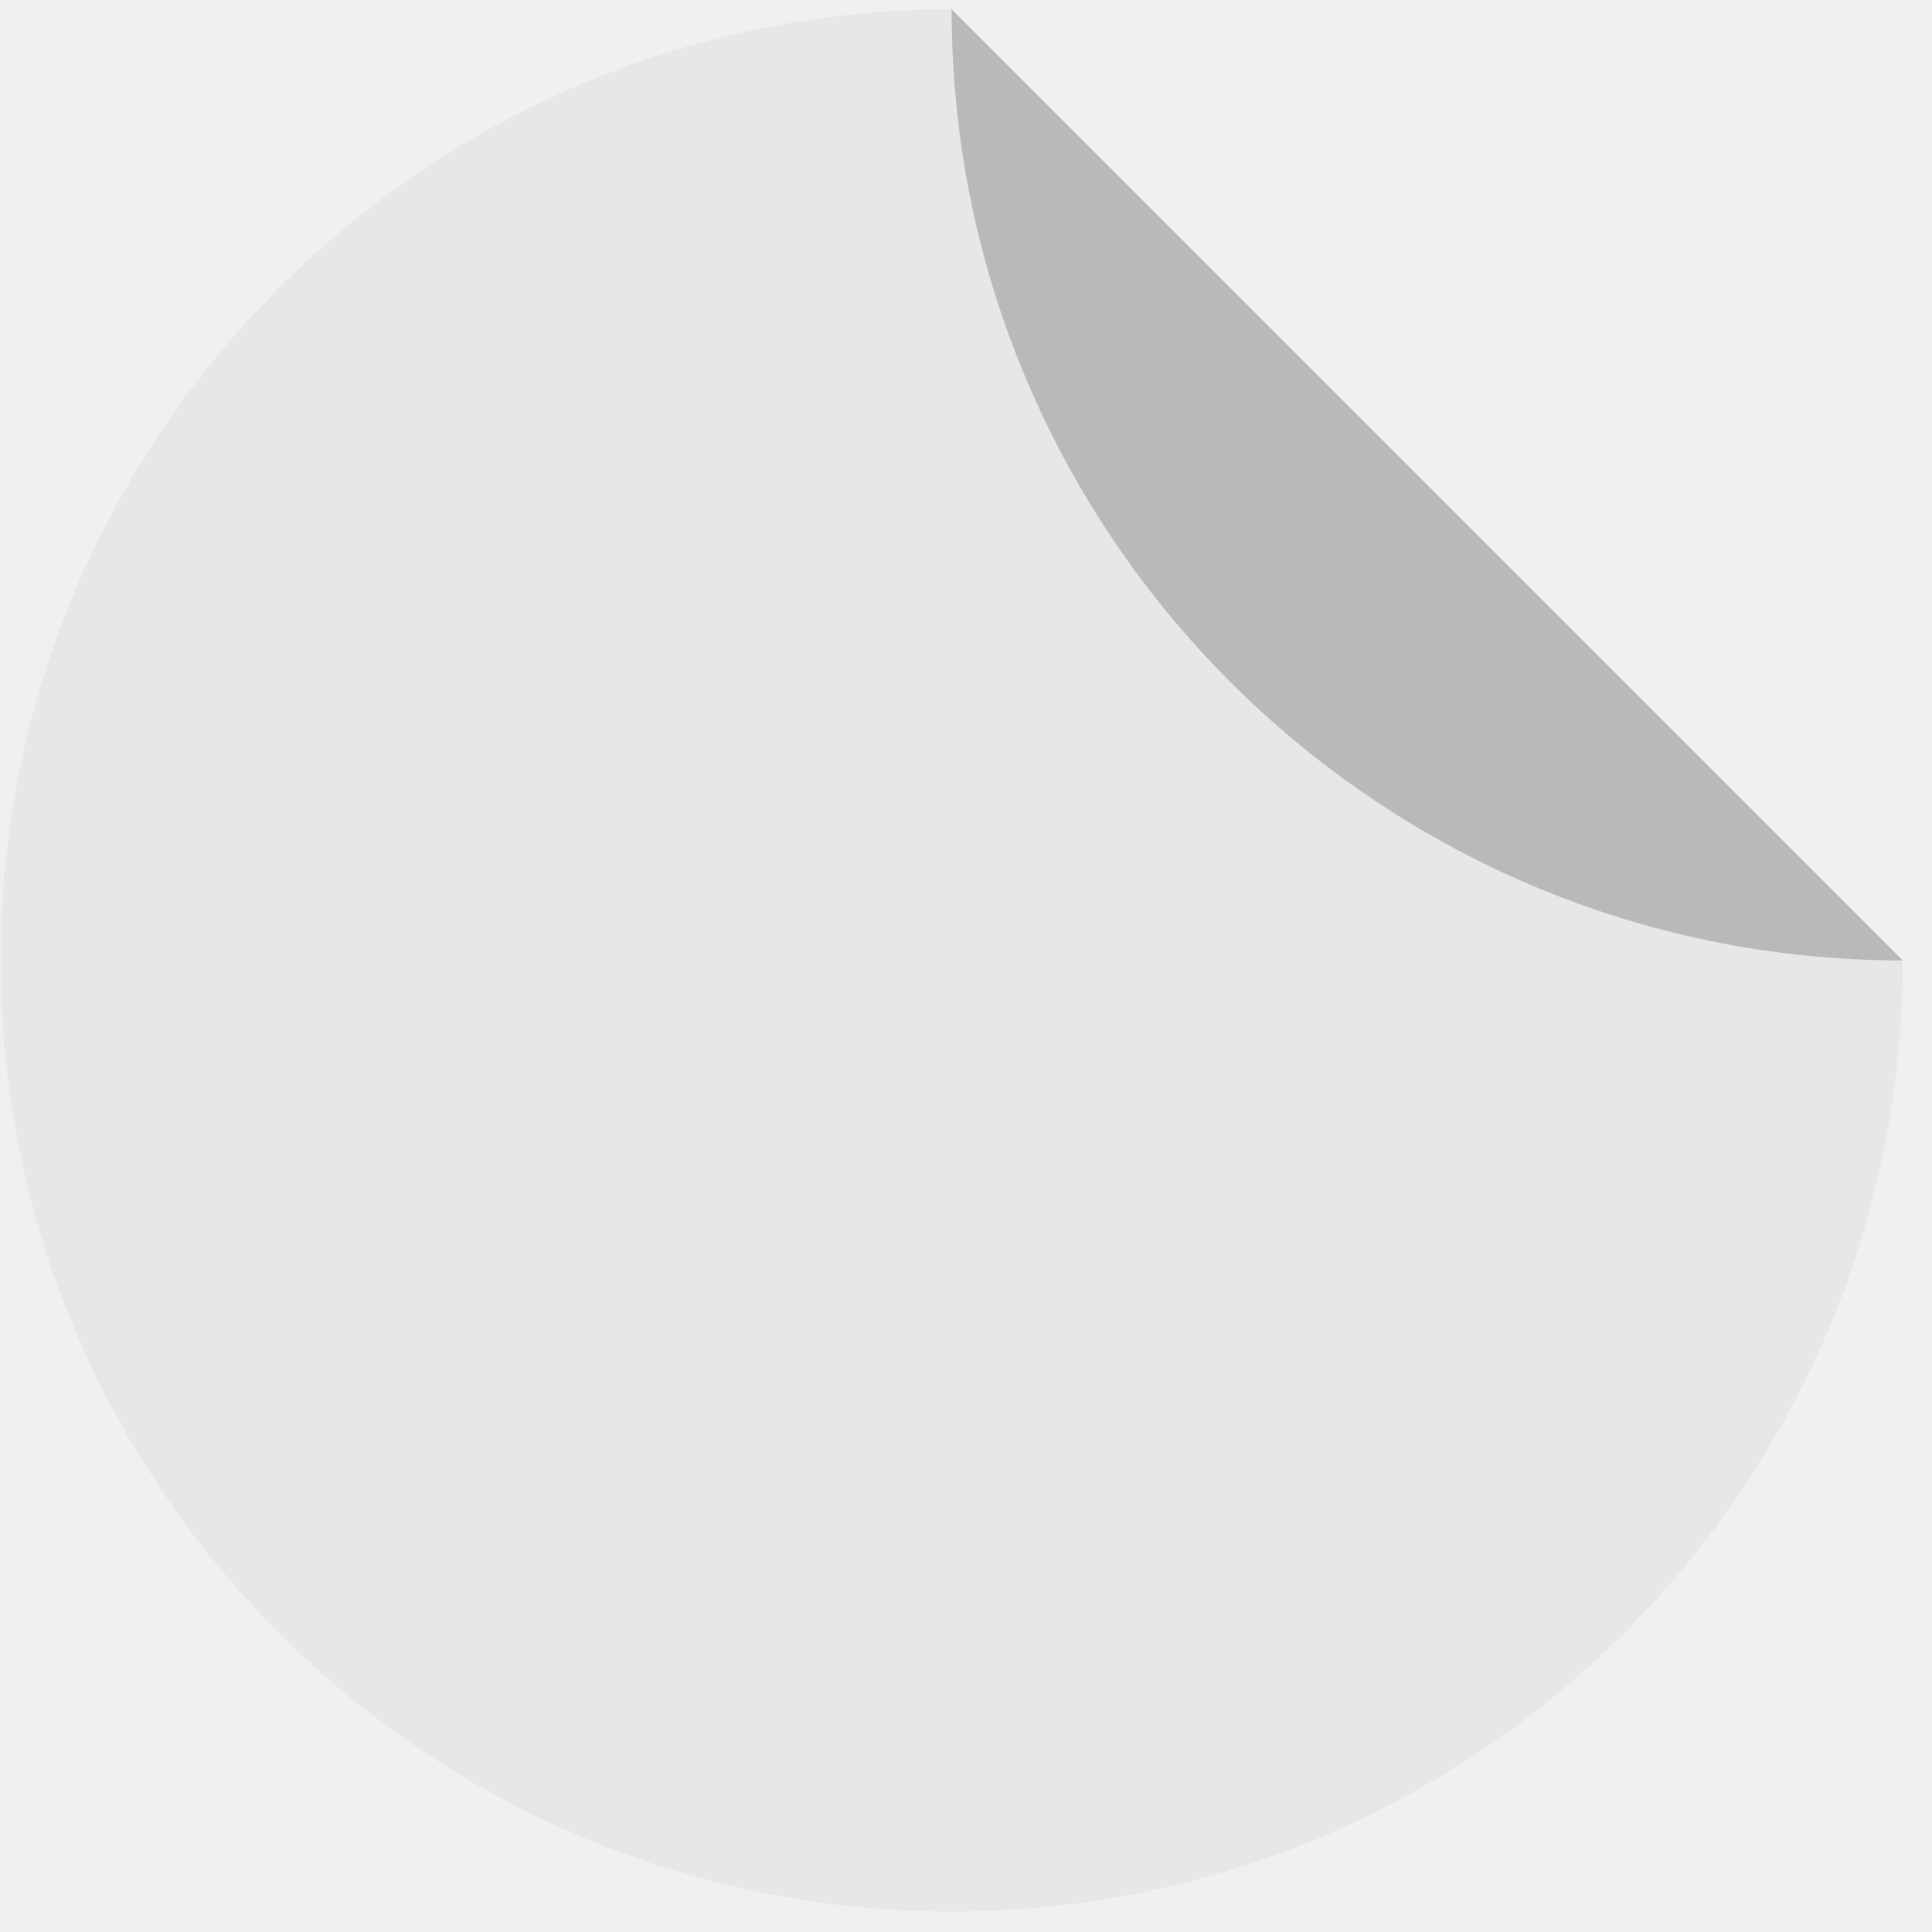
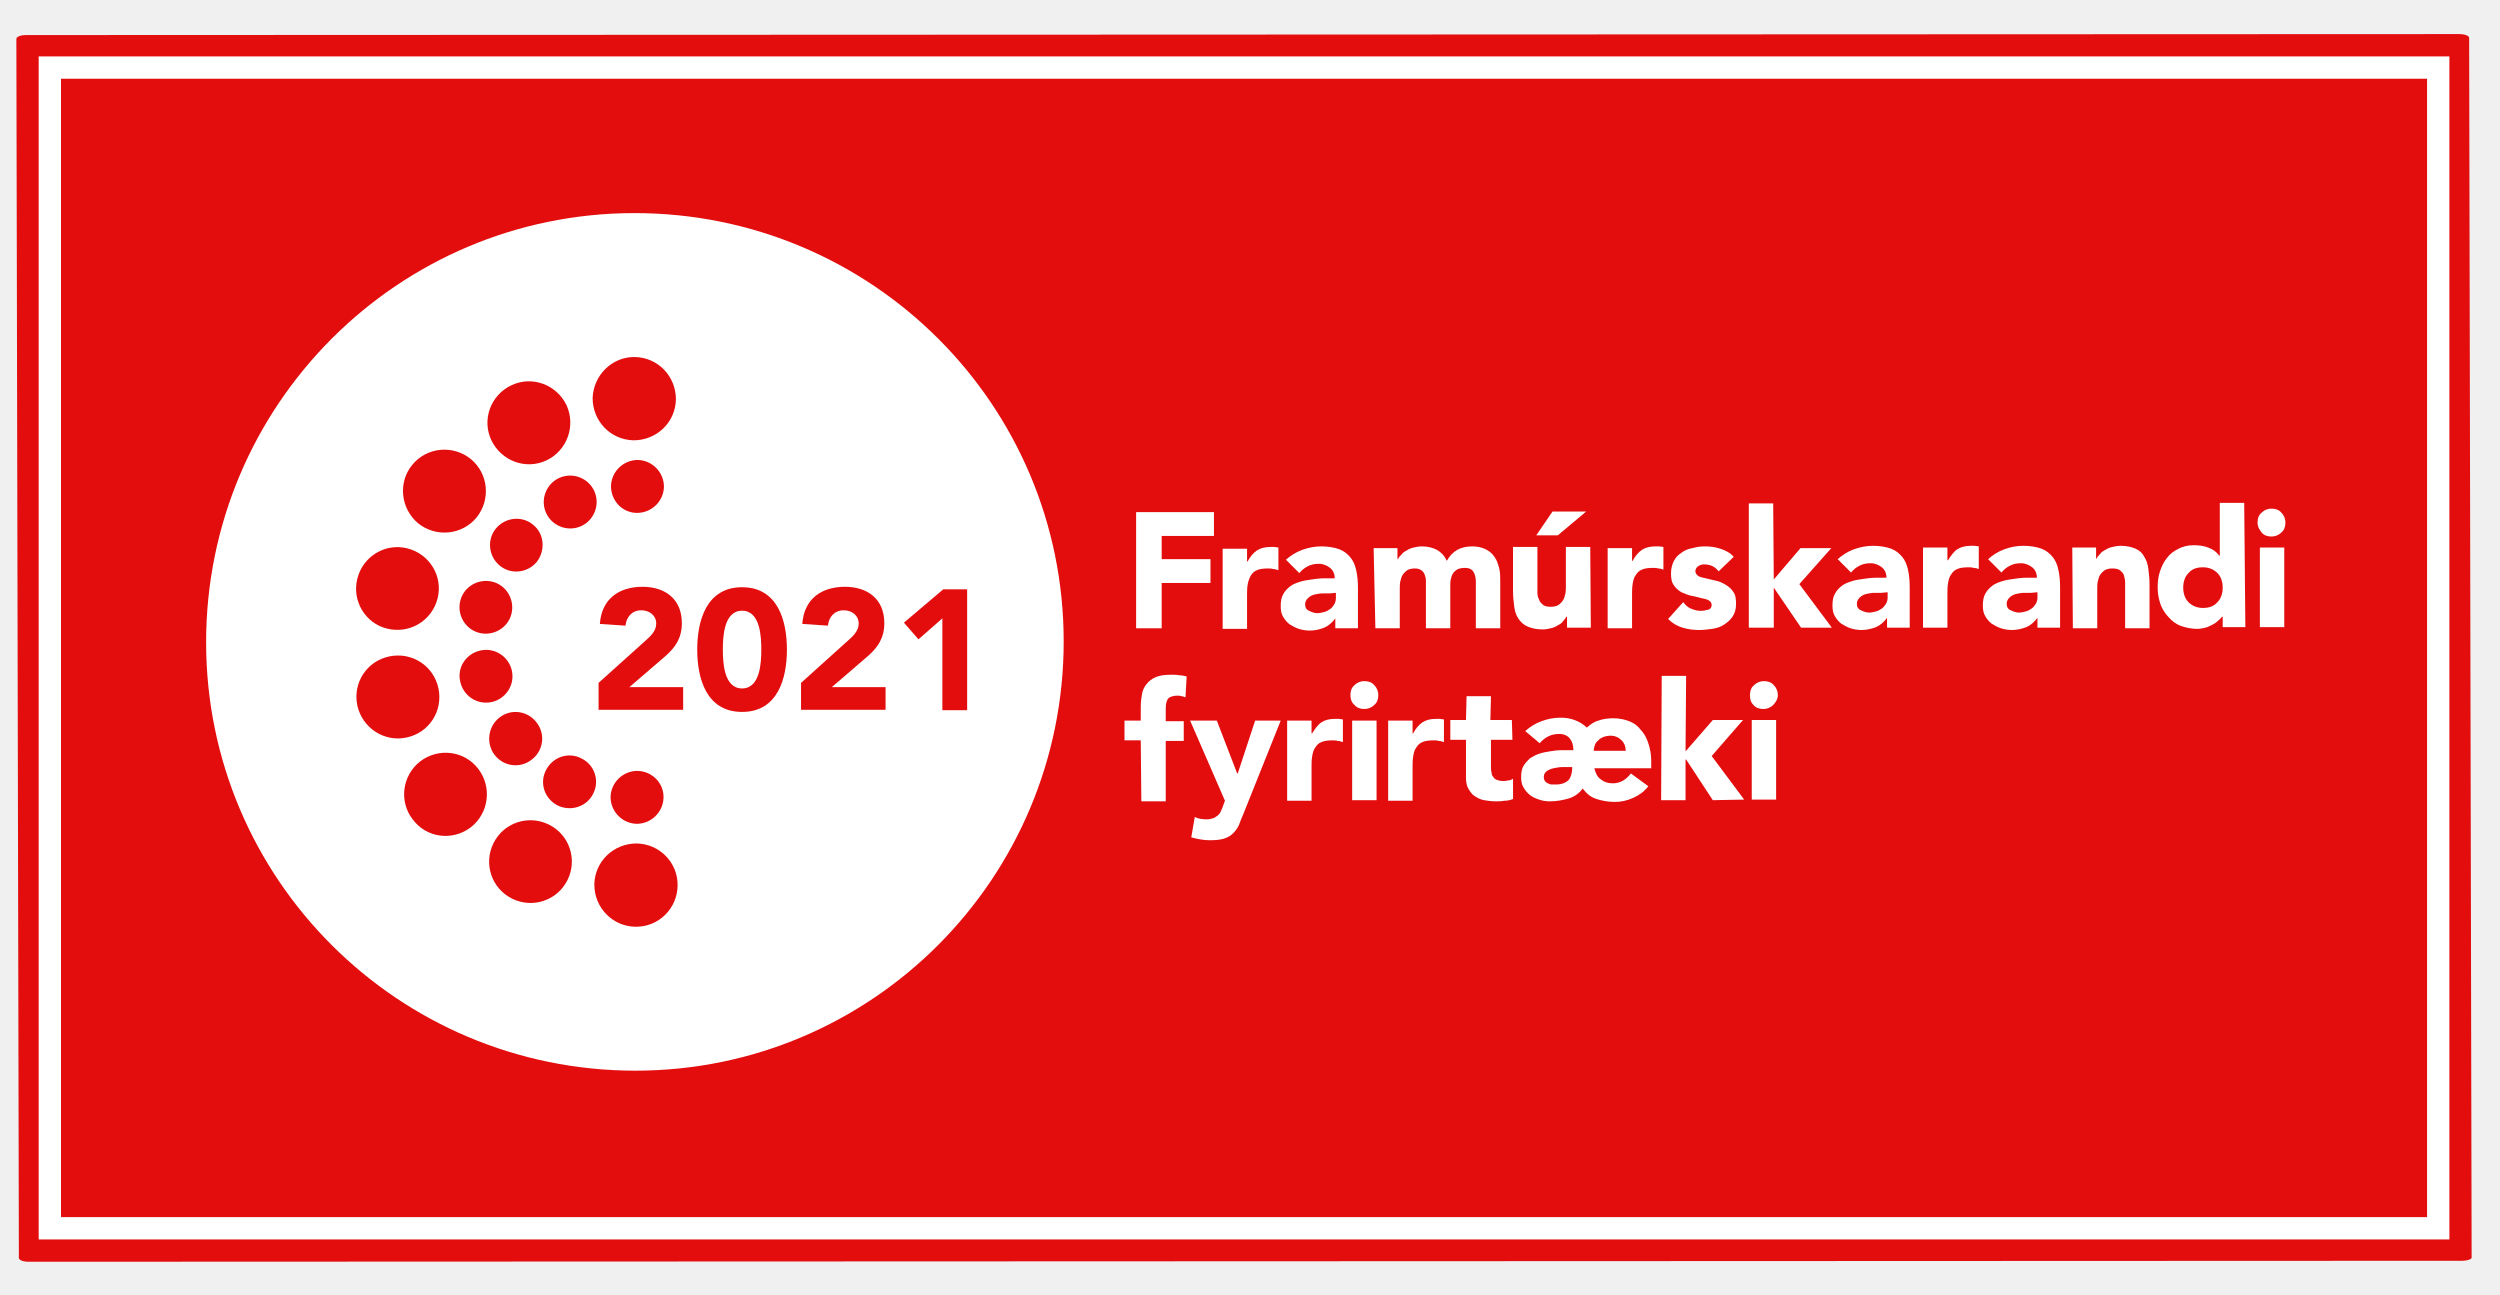
- <svg xmlns="http://www.w3.org/2000/svg" width="65" height="65" viewBox="0 0 65 65" fill="none">
-   <path d="M32.016 64.313C49.689 64.313 64.016 49.986 64.016 32.313L32.016 0.313C14.342 0.313 0.016 14.64 0.016 32.313C0.016 49.986 14.342 64.313 32.016 64.313Z" fill="#E7E7E7" />
-   <path d="M64.016 32.313C46.343 32.313 32.016 17.986 32.016 0.313L64.016 32.313Z" fill="black" fill-opacity="0.2" />
+ <svg xmlns="http://www.w3.org/2000/svg" width="112" height="58" viewBox="0 0 112 58" fill="none">
+   <path d="M110.282 56.483L1.292 56.527C1.031 56.527 0.845 56.453 0.845 56.351L0.733 1.747C0.733 1.644 0.92 1.571 1.18 1.571L110.171 1.527C110.431 1.527 110.618 1.6 110.618 1.703L110.729 56.307C110.767 56.41 110.543 56.483 110.282 56.483Z" fill="#E30D0E" />
+   <path d="M50.898 22.943H54.385V24.01H52.043V25.05H54.229V26.117H52.043V28.147H50.898V22.943Z" fill="white" />
+   <path d="M54.775 24.582H55.868V25.155H55.894C55.998 24.947 56.154 24.764 56.31 24.66C56.467 24.556 56.675 24.504 56.909 24.504C56.961 24.504 57.039 24.504 57.091 24.504C57.143 24.504 57.221 24.53 57.273 24.53V25.545C57.195 25.519 57.117 25.493 57.039 25.493C56.961 25.467 56.883 25.467 56.805 25.467C56.597 25.467 56.414 25.493 56.31 25.545C56.18 25.597 56.102 25.675 56.024 25.805C55.972 25.909 55.92 26.039 55.894 26.195C55.868 26.352 55.868 26.508 55.868 26.69V28.173H54.775V24.582Z" fill="white" />
+   <path d="M59.822 27.704C59.691 27.886 59.509 28.042 59.327 28.12C59.119 28.198 58.911 28.25 58.677 28.25C58.521 28.25 58.339 28.224 58.182 28.172C58.026 28.12 57.896 28.042 57.766 27.964C57.636 27.86 57.558 27.756 57.48 27.626C57.402 27.496 57.376 27.34 57.376 27.158C57.376 26.95 57.402 26.768 57.48 26.637C57.558 26.481 57.662 26.377 57.792 26.273C57.922 26.169 58.078 26.117 58.234 26.065C58.391 26.013 58.573 25.987 58.755 25.961C58.937 25.935 59.119 25.909 59.301 25.909C59.483 25.909 59.639 25.909 59.796 25.909C59.796 25.701 59.718 25.545 59.587 25.441C59.457 25.337 59.275 25.259 59.093 25.259C58.911 25.259 58.755 25.285 58.599 25.363C58.443 25.441 58.313 25.545 58.209 25.675L57.61 25.076C57.818 24.894 58.052 24.738 58.339 24.634C58.625 24.53 58.911 24.478 59.197 24.478C59.509 24.478 59.796 24.53 60.004 24.608C60.212 24.686 60.368 24.816 60.498 24.972C60.628 25.128 60.706 25.311 60.758 25.545C60.81 25.779 60.836 26.039 60.836 26.325V28.146H59.822V27.704ZM59.561 26.585C59.483 26.585 59.379 26.585 59.249 26.585C59.119 26.585 59.015 26.611 58.885 26.637C58.781 26.663 58.677 26.715 58.599 26.794C58.521 26.872 58.469 26.95 58.469 27.08C58.469 27.21 58.521 27.314 58.651 27.366C58.755 27.418 58.885 27.47 59.015 27.47C59.119 27.47 59.223 27.444 59.327 27.418C59.431 27.392 59.509 27.34 59.587 27.288C59.666 27.236 59.718 27.158 59.77 27.08C59.822 27.002 59.848 26.898 59.848 26.794V26.559L59.561 26.585Z" fill="white" />
+   <path d="M61.539 24.556H62.606V25.05H62.632C62.658 24.972 62.71 24.92 62.788 24.842C62.84 24.764 62.918 24.712 63.022 24.66C63.1 24.608 63.204 24.556 63.334 24.53C63.438 24.504 63.568 24.478 63.699 24.478C63.959 24.478 64.167 24.53 64.375 24.634C64.557 24.738 64.713 24.894 64.817 25.128C64.947 24.894 65.103 24.738 65.286 24.634C65.468 24.53 65.702 24.478 65.962 24.478C66.196 24.478 66.404 24.53 66.56 24.608C66.716 24.686 66.847 24.79 66.951 24.946C67.055 25.076 67.107 25.259 67.159 25.441C67.211 25.623 67.211 25.831 67.211 26.039V28.146H66.118V26.065C66.118 25.909 66.092 25.753 66.014 25.623C65.936 25.493 65.806 25.441 65.624 25.441C65.494 25.441 65.39 25.467 65.312 25.493C65.234 25.545 65.156 25.597 65.103 25.675C65.051 25.753 65.025 25.831 64.999 25.935C64.973 26.039 64.973 26.143 64.973 26.247V28.146H63.881V26.247C63.881 26.195 63.881 26.117 63.881 26.013C63.881 25.909 63.855 25.831 63.829 25.753C63.803 25.675 63.751 25.597 63.672 25.545C63.594 25.493 63.516 25.467 63.386 25.467C63.256 25.467 63.126 25.493 63.048 25.545C62.97 25.597 62.892 25.675 62.84 25.753C62.788 25.831 62.762 25.935 62.736 26.039C62.71 26.143 62.71 26.273 62.71 26.377V28.146H61.617L61.539 24.556Z" fill="white" />
+   <path d="M71.269 28.12H70.203V27.626H70.177C70.125 27.704 70.099 27.756 70.021 27.834C69.969 27.912 69.891 27.964 69.787 28.016C69.709 28.068 69.604 28.12 69.474 28.146C69.37 28.172 69.24 28.198 69.11 28.198C68.824 28.198 68.616 28.146 68.434 28.068C68.251 27.99 68.121 27.86 68.017 27.704C67.913 27.548 67.861 27.366 67.835 27.158C67.809 26.95 67.783 26.715 67.783 26.481V24.504H68.876V26.247C68.876 26.351 68.876 26.455 68.876 26.559C68.876 26.663 68.902 26.768 68.954 26.872C68.98 26.976 69.058 27.028 69.136 27.106C69.214 27.158 69.318 27.184 69.474 27.184C69.604 27.184 69.734 27.158 69.813 27.106C69.891 27.054 69.969 26.976 70.021 26.898C70.073 26.82 70.099 26.715 70.125 26.611C70.151 26.507 70.151 26.377 70.151 26.273V24.504H71.243L71.269 28.12ZM69.552 22.917H71.061L69.787 23.984H68.824L69.552 22.917Z" fill="white" />
+   <path d="M72.023 24.556H73.116V25.128H73.142C73.246 24.92 73.402 24.738 73.558 24.634C73.715 24.53 73.923 24.478 74.157 24.478C74.209 24.478 74.287 24.478 74.339 24.478C74.391 24.478 74.469 24.504 74.521 24.504V25.519C74.443 25.493 74.365 25.467 74.287 25.467C74.209 25.441 74.131 25.441 74.053 25.441C73.845 25.441 73.662 25.467 73.558 25.519C73.428 25.571 73.35 25.649 73.272 25.779C73.194 25.883 73.168 26.013 73.142 26.169C73.116 26.325 73.116 26.481 73.116 26.663V28.146H72.023V24.556Z" fill="white" />
+   <path d="M76.994 25.597C76.838 25.389 76.63 25.285 76.344 25.285C76.24 25.285 76.161 25.311 76.083 25.363C76.005 25.415 75.953 25.493 75.953 25.597C75.953 25.675 76.005 25.753 76.083 25.805C76.161 25.857 76.291 25.883 76.422 25.909C76.552 25.935 76.708 25.987 76.864 26.013C77.02 26.039 77.176 26.117 77.306 26.195C77.436 26.273 77.566 26.377 77.644 26.507C77.749 26.637 77.775 26.82 77.775 27.054C77.775 27.288 77.722 27.47 77.618 27.626C77.514 27.782 77.384 27.886 77.228 27.99C77.072 28.094 76.89 28.146 76.708 28.172C76.5 28.198 76.317 28.224 76.135 28.224C75.875 28.224 75.641 28.198 75.381 28.12C75.121 28.042 74.913 27.912 74.731 27.73L75.407 26.976C75.511 27.106 75.615 27.21 75.745 27.262C75.875 27.314 76.005 27.366 76.187 27.366C76.317 27.366 76.422 27.34 76.526 27.314C76.63 27.288 76.682 27.21 76.682 27.106C76.682 27.002 76.63 26.95 76.552 26.898C76.474 26.846 76.344 26.82 76.213 26.794C76.083 26.768 75.927 26.715 75.771 26.689C75.615 26.663 75.459 26.585 75.329 26.533C75.199 26.455 75.069 26.351 74.991 26.221C74.887 26.091 74.861 25.909 74.861 25.675C74.861 25.467 74.913 25.285 74.991 25.128C75.069 24.972 75.199 24.842 75.329 24.764C75.459 24.66 75.641 24.582 75.823 24.556C76.005 24.504 76.187 24.478 76.37 24.478C76.604 24.478 76.838 24.504 77.072 24.582C77.306 24.66 77.514 24.764 77.67 24.946L76.994 25.597Z" fill="white" />
+   <path d="M78.347 22.553H79.439L79.465 25.961L80.662 24.556H82.041L80.61 26.169L82.067 28.12H80.688L79.465 26.325V28.12H78.347V22.553Z" fill="white" />
+   <path d="M84.54 27.678C84.41 27.86 84.228 28.016 84.046 28.095C83.838 28.172 83.63 28.224 83.396 28.224C83.24 28.224 83.057 28.198 82.901 28.146C82.745 28.095 82.615 28.016 82.485 27.938C82.355 27.834 82.277 27.73 82.199 27.6C82.121 27.47 82.095 27.314 82.095 27.132C82.095 26.924 82.121 26.742 82.199 26.611C82.277 26.455 82.381 26.351 82.511 26.247C82.641 26.143 82.797 26.091 82.953 26.039C83.109 25.987 83.291 25.961 83.474 25.935C83.656 25.909 83.838 25.883 84.02 25.883C84.202 25.883 84.358 25.883 84.514 25.883C84.514 25.675 84.436 25.519 84.306 25.415C84.176 25.311 83.994 25.233 83.812 25.233C83.63 25.233 83.474 25.259 83.317 25.337C83.161 25.415 83.031 25.519 82.927 25.649L82.329 25.05C82.537 24.868 82.771 24.712 83.057 24.608C83.344 24.504 83.63 24.452 83.916 24.452C84.228 24.452 84.514 24.504 84.722 24.582C84.931 24.66 85.087 24.79 85.217 24.946C85.347 25.102 85.425 25.285 85.477 25.519C85.529 25.753 85.555 26.013 85.555 26.299V28.12H84.54V27.678ZM84.28 26.559C84.202 26.559 84.098 26.559 83.968 26.559C83.838 26.559 83.734 26.585 83.604 26.611C83.5 26.637 83.396 26.689 83.317 26.768C83.24 26.846 83.188 26.924 83.188 27.054C83.188 27.184 83.24 27.288 83.37 27.34C83.474 27.392 83.604 27.444 83.734 27.444C83.838 27.444 83.942 27.418 84.046 27.392C84.15 27.366 84.228 27.314 84.306 27.262C84.384 27.21 84.436 27.132 84.488 27.054C84.54 26.976 84.566 26.872 84.566 26.768V26.533L84.28 26.559Z" fill="white" />
+   <path d="M86.151 24.53H87.244V25.102H87.27C87.4 24.894 87.53 24.712 87.686 24.608C87.843 24.504 88.051 24.452 88.285 24.452C88.337 24.452 88.415 24.452 88.467 24.452C88.519 24.452 88.597 24.478 88.649 24.478V25.493C88.571 25.467 88.493 25.441 88.415 25.441C88.337 25.415 88.259 25.415 88.181 25.415C87.973 25.415 87.79 25.441 87.686 25.493C87.556 25.545 87.478 25.623 87.4 25.753C87.322 25.857 87.296 25.987 87.27 26.143C87.244 26.299 87.244 26.455 87.244 26.637V28.12H86.151V24.53Z" fill="white" />
+   <path d="M91.278 27.678C91.148 27.86 90.966 28.016 90.783 28.095C90.575 28.172 90.367 28.224 90.133 28.224C89.977 28.224 89.795 28.198 89.639 28.146C89.483 28.095 89.352 28.016 89.222 27.938C89.092 27.834 89.014 27.73 88.936 27.6C88.858 27.47 88.832 27.314 88.832 27.132C88.832 26.924 88.858 26.742 88.936 26.611C89.014 26.455 89.118 26.351 89.248 26.247C89.378 26.143 89.534 26.091 89.691 26.039C89.847 25.987 90.029 25.961 90.211 25.935C90.393 25.909 90.575 25.883 90.757 25.883C90.939 25.883 91.096 25.883 91.252 25.883C91.252 25.675 91.174 25.519 91.043 25.415C90.913 25.311 90.731 25.233 90.549 25.233C90.367 25.233 90.211 25.259 90.055 25.337C89.899 25.415 89.769 25.519 89.665 25.649L89.066 25.05C89.274 24.868 89.508 24.712 89.795 24.608C90.081 24.504 90.341 24.452 90.653 24.452C90.966 24.452 91.252 24.504 91.46 24.582C91.668 24.66 91.824 24.79 91.954 24.946C92.084 25.102 92.162 25.285 92.214 25.519C92.266 25.753 92.292 26.013 92.292 26.299V28.12H91.278V27.678ZM90.992 26.559C90.913 26.559 90.809 26.559 90.679 26.559C90.549 26.559 90.445 26.585 90.315 26.611C90.211 26.637 90.107 26.689 90.029 26.768C89.951 26.846 89.899 26.924 89.899 27.054C89.899 27.184 89.951 27.288 90.081 27.34C90.185 27.392 90.315 27.444 90.445 27.444C90.549 27.444 90.653 27.418 90.757 27.392C90.861 27.366 90.939 27.314 91.017 27.262C91.096 27.21 91.148 27.132 91.2 27.054C91.252 26.976 91.278 26.872 91.278 26.768V26.533L90.992 26.559Z" fill="white" />
+   <path d="M92.838 24.53H93.905V25.024H93.931C93.957 24.946 94.009 24.894 94.087 24.816C94.139 24.738 94.217 24.686 94.321 24.634C94.399 24.582 94.504 24.53 94.634 24.504C94.738 24.478 94.868 24.452 94.998 24.452C95.284 24.452 95.492 24.504 95.674 24.582C95.856 24.66 95.987 24.79 96.064 24.946C96.169 25.102 96.221 25.285 96.247 25.493C96.273 25.701 96.299 25.935 96.299 26.169V28.146H95.206V26.403C95.206 26.299 95.206 26.195 95.206 26.091C95.206 25.987 95.18 25.883 95.154 25.779C95.128 25.675 95.05 25.623 94.972 25.545C94.894 25.493 94.79 25.467 94.634 25.467C94.504 25.467 94.373 25.493 94.295 25.545C94.217 25.597 94.139 25.675 94.087 25.753C94.035 25.831 94.009 25.935 93.983 26.039C93.957 26.143 93.957 26.247 93.957 26.377V28.146H92.864L92.838 24.53Z" fill="white" />
+   <path d="M100.592 28.095H99.577V27.626H99.551C99.499 27.678 99.447 27.756 99.369 27.808C99.291 27.886 99.213 27.939 99.109 27.991C99.005 28.043 98.901 28.095 98.796 28.121C98.692 28.147 98.562 28.173 98.432 28.173C98.172 28.173 97.938 28.121 97.704 28.043C97.496 27.965 97.314 27.834 97.157 27.652C97.001 27.496 96.871 27.288 96.793 27.08C96.715 26.846 96.663 26.612 96.663 26.325C96.663 26.065 96.689 25.831 96.767 25.597C96.845 25.363 96.949 25.155 97.079 24.998C97.209 24.816 97.392 24.686 97.6 24.582C97.808 24.478 98.016 24.426 98.276 24.426C98.51 24.426 98.719 24.452 98.927 24.53C99.135 24.608 99.291 24.712 99.421 24.894H99.447V22.527H100.54L100.592 28.095ZM99.577 26.325C99.577 26.065 99.499 25.831 99.343 25.675C99.187 25.519 98.979 25.415 98.692 25.415C98.406 25.415 98.198 25.493 98.042 25.675C97.886 25.831 97.808 26.065 97.808 26.325C97.808 26.586 97.886 26.82 98.042 26.976C98.198 27.132 98.406 27.236 98.692 27.236C98.979 27.236 99.187 27.158 99.343 26.976C99.499 26.82 99.577 26.586 99.577 26.325Z" fill="white" />
+   <path d="M101.138 23.411C101.138 23.229 101.19 23.073 101.32 22.969C101.45 22.839 101.606 22.787 101.763 22.787C101.945 22.787 102.101 22.839 102.205 22.969C102.335 23.099 102.387 23.255 102.387 23.411C102.387 23.593 102.335 23.75 102.205 23.854C102.075 23.984 101.919 24.036 101.763 24.036C101.58 24.036 101.424 23.984 101.32 23.854C101.216 23.724 101.138 23.593 101.138 23.411ZM101.242 24.53H102.335V28.095H101.242V24.53Z" fill="white" />
+   <path d="M51.106 33.168H50.378V32.283H51.106V31.659C51.106 31.451 51.132 31.269 51.158 31.113C51.184 30.93 51.263 30.774 51.367 30.644C51.471 30.514 51.601 30.41 51.783 30.332C51.965 30.254 52.199 30.228 52.511 30.228C52.615 30.228 52.745 30.228 52.85 30.254C52.954 30.254 53.058 30.28 53.162 30.306L53.11 31.243C53.058 31.217 52.98 31.191 52.928 31.191C52.876 31.165 52.824 31.165 52.745 31.165C52.563 31.165 52.433 31.217 52.355 31.269C52.277 31.347 52.225 31.503 52.225 31.737V32.309H53.032V33.194H52.225V35.9H51.132L51.106 33.168Z" fill="white" />
+   <path d="M55.711 36.446C55.633 36.628 55.555 36.81 55.503 36.966C55.425 37.122 55.347 37.227 55.243 37.331C55.139 37.435 55.008 37.513 54.852 37.565C54.696 37.617 54.488 37.643 54.202 37.643C53.916 37.643 53.656 37.591 53.369 37.513L53.526 36.602C53.682 36.68 53.864 36.706 54.046 36.706C54.176 36.706 54.28 36.68 54.358 36.654C54.436 36.628 54.488 36.576 54.566 36.524C54.618 36.472 54.67 36.42 54.696 36.342C54.722 36.264 54.774 36.186 54.8 36.082L54.878 35.874L53.317 32.283H54.514L55.425 34.651H55.451L56.231 32.283H57.376L55.711 36.446Z" fill="white" />
+   <path d="M57.664 32.283H58.757V32.856H58.783C58.913 32.648 59.043 32.465 59.199 32.361C59.355 32.257 59.563 32.205 59.797 32.205C59.849 32.205 59.928 32.205 59.98 32.205C60.032 32.205 60.11 32.231 60.162 32.231V33.246C60.084 33.22 60.006 33.194 59.928 33.194C59.849 33.168 59.772 33.168 59.693 33.168C59.485 33.168 59.303 33.194 59.199 33.246C59.069 33.298 58.991 33.376 58.913 33.506C58.835 33.61 58.809 33.74 58.783 33.896C58.757 34.052 58.757 34.209 58.757 34.391V35.874H57.664V32.283Z" fill="white" />
+   <path d="M60.499 31.139C60.499 30.956 60.551 30.8 60.681 30.696C60.811 30.566 60.967 30.514 61.123 30.514C61.306 30.514 61.462 30.566 61.566 30.696C61.696 30.826 61.748 30.983 61.748 31.139C61.748 31.321 61.696 31.477 61.566 31.581C61.436 31.711 61.279 31.763 61.123 31.763C60.941 31.763 60.785 31.711 60.681 31.581C60.551 31.477 60.499 31.321 60.499 31.139ZM60.577 32.283H61.67V35.848H60.577V32.283Z" fill="white" />
+   <path d="M62.19 32.283H63.283V32.856H63.309C63.413 32.648 63.569 32.465 63.725 32.361C63.882 32.257 64.09 32.205 64.324 32.205C64.376 32.205 64.454 32.205 64.506 32.205C64.558 32.205 64.636 32.231 64.688 32.231V33.246C64.61 33.22 64.532 33.194 64.454 33.194C64.376 33.168 64.298 33.168 64.22 33.168C64.012 33.168 63.83 33.194 63.725 33.246C63.595 33.298 63.517 33.376 63.439 33.506C63.361 33.61 63.335 33.74 63.309 33.896C63.283 34.052 63.283 34.209 63.283 34.391V35.874H62.19V32.283Z" fill="white" />
+   <path d="M67.757 33.142H66.795V34.339C66.795 34.443 66.795 34.521 66.821 34.599C66.821 34.677 66.847 34.755 66.899 34.807C66.925 34.859 66.977 34.911 67.055 34.937C67.133 34.963 67.211 34.989 67.341 34.989C67.393 34.989 67.471 34.989 67.575 34.963C67.679 34.963 67.731 34.911 67.784 34.885V35.796C67.653 35.848 67.523 35.874 67.393 35.874C67.263 35.9 67.133 35.9 67.003 35.9C66.821 35.9 66.639 35.874 66.483 35.848C66.326 35.822 66.196 35.744 66.066 35.666C65.936 35.587 65.858 35.457 65.78 35.327C65.702 35.197 65.676 35.015 65.676 34.833V33.142H64.974V32.257H65.676L65.702 31.191H66.795L66.769 32.257H67.731L67.757 33.142Z" fill="white" />
+   <path d="M68.33 32.752C68.538 32.57 68.772 32.413 69.058 32.309C69.344 32.205 69.604 32.153 69.917 32.153C70.125 32.153 70.333 32.179 70.541 32.257C70.749 32.335 70.931 32.44 71.087 32.596C71.243 32.465 71.4 32.335 71.608 32.283C71.816 32.205 72.05 32.179 72.284 32.179C72.544 32.179 72.779 32.231 72.987 32.309C73.195 32.388 73.377 32.518 73.507 32.7C73.663 32.856 73.767 33.064 73.845 33.298C73.923 33.532 73.975 33.792 73.975 34.079V34.417H71.426C71.478 34.625 71.556 34.807 71.712 34.911C71.868 35.041 72.05 35.093 72.258 35.093C72.44 35.093 72.596 35.041 72.727 34.963C72.857 34.885 72.961 34.781 73.065 34.651L73.845 35.223C73.663 35.458 73.455 35.614 73.169 35.744C72.883 35.874 72.622 35.926 72.336 35.926C72.05 35.926 71.764 35.874 71.53 35.796C71.269 35.718 71.087 35.562 70.905 35.327C70.749 35.536 70.541 35.692 70.281 35.77C70.021 35.848 69.734 35.9 69.422 35.9C69.266 35.9 69.084 35.874 68.954 35.822C68.798 35.77 68.668 35.718 68.538 35.614C68.408 35.51 68.33 35.406 68.251 35.275C68.174 35.145 68.147 34.989 68.147 34.807C68.147 34.625 68.174 34.443 68.251 34.313C68.33 34.183 68.434 34.079 68.538 33.974C68.668 33.897 68.798 33.818 68.954 33.766C69.11 33.714 69.266 33.688 69.422 33.662C69.578 33.636 69.76 33.61 69.917 33.61C70.073 33.61 70.229 33.61 70.359 33.61H70.489C70.489 33.402 70.437 33.22 70.333 33.09C70.229 32.96 70.073 32.882 69.865 32.882C69.683 32.882 69.526 32.908 69.37 32.986C69.214 33.064 69.084 33.168 68.98 33.298L68.33 32.752ZM69.162 34.807C69.162 34.885 69.188 34.963 69.214 34.989C69.24 35.041 69.292 35.067 69.344 35.093C69.396 35.119 69.448 35.145 69.526 35.145C69.604 35.145 69.656 35.145 69.709 35.145C69.969 35.145 70.151 35.067 70.281 34.937C70.385 34.807 70.437 34.599 70.437 34.365H70.307C70.229 34.365 70.125 34.365 69.995 34.365C69.865 34.365 69.734 34.391 69.604 34.417C69.474 34.443 69.37 34.495 69.292 34.547C69.188 34.625 69.162 34.729 69.162 34.807ZM72.831 33.636C72.831 33.454 72.779 33.298 72.648 33.168C72.518 33.038 72.362 32.96 72.154 32.96C72.024 32.96 71.92 32.986 71.842 33.012C71.738 33.064 71.66 33.09 71.608 33.168C71.53 33.22 71.478 33.298 71.452 33.376C71.426 33.454 71.4 33.532 71.4 33.636H72.831Z" fill="white" />
+   <path d="M74.445 30.28H75.538L75.512 33.662L76.734 32.257H78.087L76.683 33.87L78.139 35.822L76.734 35.848L75.538 34.026H75.512V35.848H74.419L74.445 30.28Z" fill="white" />
+   <path d="M78.399 31.139C78.399 30.956 78.451 30.8 78.582 30.696C78.712 30.566 78.868 30.514 79.024 30.514C79.206 30.514 79.362 30.566 79.466 30.696C79.596 30.826 79.648 30.983 79.648 31.139C79.648 31.321 79.544 31.477 79.44 31.581C79.31 31.711 79.154 31.763 78.998 31.763C78.816 31.763 78.66 31.711 78.555 31.581C78.425 31.451 78.399 31.321 78.399 31.139ZM78.478 32.257H79.57V35.822H78.478V32.257Z" fill="white" />
+   <path d="M28.424 9.547C17.825 9.547 9.234 18.157 9.234 28.776C9.234 39.375 17.844 47.966 28.463 47.966C39.062 47.966 47.653 39.356 47.653 28.737C47.653 18.119 39.043 9.547 28.424 9.547Z" fill="white" />
+   <path d="M28.463 41.518C27.43 41.499 26.626 40.657 26.626 39.624C26.645 38.591 27.487 37.787 28.52 37.787C29.554 37.806 30.376 38.648 30.357 39.681C30.338 40.714 29.496 41.537 28.463 41.518ZM24.981 36.084C24.388 35.778 24.158 35.07 24.464 34.496C24.77 33.903 25.478 33.673 26.052 33.98C26.645 34.267 26.875 34.994 26.569 35.568C26.282 36.142 25.574 36.371 24.981 36.084ZM25.421 39.432C24.962 40.351 23.852 40.714 22.934 40.255C22.015 39.796 21.652 38.686 22.111 37.768C22.57 36.85 23.68 36.486 24.598 36.945C25.517 37.404 25.88 38.514 25.421 39.432ZM21.097 37.06C20.274 37.691 19.107 37.538 18.495 36.716C17.863 35.912 18.017 34.745 18.82 34.114C19.643 33.482 20.81 33.635 21.422 34.439C22.054 35.261 21.901 36.429 21.097 37.06ZM16.008 31.607C15.797 30.593 16.429 29.617 17.443 29.407C18.457 29.197 19.432 29.828 19.643 30.842C19.853 31.856 19.222 32.832 18.208 33.042C17.213 33.253 16.237 32.621 16.008 31.607ZM16.008 25.925C16.256 24.93 17.251 24.318 18.246 24.566C19.241 24.815 19.853 25.81 19.605 26.805C19.356 27.8 18.361 28.412 17.347 28.163C16.371 27.934 15.759 26.92 16.008 25.925ZM18.476 20.816C19.126 20.032 20.293 19.917 21.097 20.568C21.881 21.218 21.996 22.385 21.346 23.189C20.695 23.973 19.528 24.088 18.724 23.438C17.94 22.768 17.825 21.601 18.476 20.816ZM24.043 25.179C23.622 25.676 22.876 25.753 22.379 25.332C21.881 24.911 21.805 24.165 22.226 23.667C22.647 23.17 23.393 23.093 23.89 23.514C24.388 23.916 24.445 24.662 24.043 25.179ZM22.379 32.143C22.895 31.741 23.642 31.837 24.043 32.373C24.445 32.889 24.349 33.635 23.814 34.037C23.297 34.439 22.551 34.343 22.149 33.807C21.767 33.291 21.862 32.545 22.379 32.143ZM20.619 26.92C20.772 26.288 21.422 25.906 22.054 26.059C22.685 26.212 23.068 26.862 22.915 27.494C22.762 28.125 22.111 28.508 21.48 28.355C20.848 28.202 20.465 27.551 20.619 26.92ZM21.537 29.139C22.188 29.005 22.8 29.426 22.934 30.058C23.068 30.708 22.647 31.32 22.015 31.454C21.365 31.588 20.753 31.167 20.619 30.536C20.465 29.904 20.887 29.273 21.537 29.139ZM22.915 17.258C23.852 16.818 24.943 17.239 25.383 18.157C25.804 19.094 25.402 20.185 24.483 20.625C23.546 21.065 22.455 20.644 22.015 19.726C21.575 18.808 21.977 17.698 22.915 17.258ZM26.626 22.003C26.894 22.596 26.626 23.304 26.033 23.572C25.44 23.839 24.732 23.572 24.464 22.978C24.196 22.385 24.464 21.677 25.057 21.41C25.651 21.142 26.358 21.41 26.626 22.003ZM27.372 21.773C27.392 21.122 27.927 20.606 28.578 20.606C29.228 20.625 29.745 21.161 29.745 21.811C29.726 22.462 29.19 22.978 28.54 22.978C27.889 22.978 27.372 22.443 27.372 21.773ZM29.726 35.74C29.707 36.39 29.171 36.907 28.52 36.907C27.87 36.888 27.353 36.352 27.353 35.702C27.372 35.051 27.908 34.535 28.559 34.535C29.228 34.554 29.745 35.089 29.726 35.74ZM28.444 15.995C29.477 16.014 30.281 16.856 30.281 17.889C30.262 18.922 29.42 19.726 28.387 19.726C27.353 19.707 26.55 18.865 26.55 17.832C26.588 16.799 27.43 15.976 28.444 15.995Z" fill="#E30D0E" />
+   <path d="M26.816 30.593L28.921 28.699C29.131 28.508 29.399 28.278 29.399 27.934C29.399 27.57 29.093 27.341 28.73 27.341C28.309 27.341 28.06 27.647 28.022 28.029L26.874 27.953C26.95 26.843 27.716 26.288 28.787 26.288C29.782 26.288 30.547 26.824 30.547 27.915C30.547 28.603 30.241 29.005 29.839 29.369L28.194 30.785H30.605V31.799H26.816V30.593Z" fill="#E30D0E" />
+   <path d="M33.245 26.308C34.852 26.308 35.254 27.819 35.254 29.101C35.254 30.383 34.852 31.894 33.245 31.894C31.638 31.894 31.236 30.383 31.236 29.101C31.236 27.819 31.638 26.308 33.245 26.308ZM33.245 30.842C34.068 30.842 34.106 29.656 34.106 29.101C34.106 28.546 34.068 27.36 33.245 27.36C32.423 27.36 32.384 28.546 32.384 29.101C32.384 29.656 32.423 30.842 33.245 30.842Z" fill="#E30D0E" />
+   <path d="M35.886 30.593L37.99 28.699C38.201 28.508 38.469 28.278 38.469 27.934C38.469 27.57 38.163 27.341 37.799 27.341C37.378 27.341 37.129 27.647 37.091 28.029L35.943 27.953C36.02 26.843 36.785 26.288 37.856 26.288C38.851 26.288 39.617 26.824 39.617 27.915C39.617 28.603 39.31 29.005 38.909 29.369L37.263 30.785H39.674V31.799H35.886V30.593Z" fill="#E30D0E" />
+   <path d="M42.237 27.685L41.147 28.642L40.496 27.895L42.256 26.403H43.328V31.818H42.218V27.685H42.237Z" fill="#E30D0E" />
+   <rect x="2.233" y="3.027" width="107" height="52" stroke="white" />
</svg>
